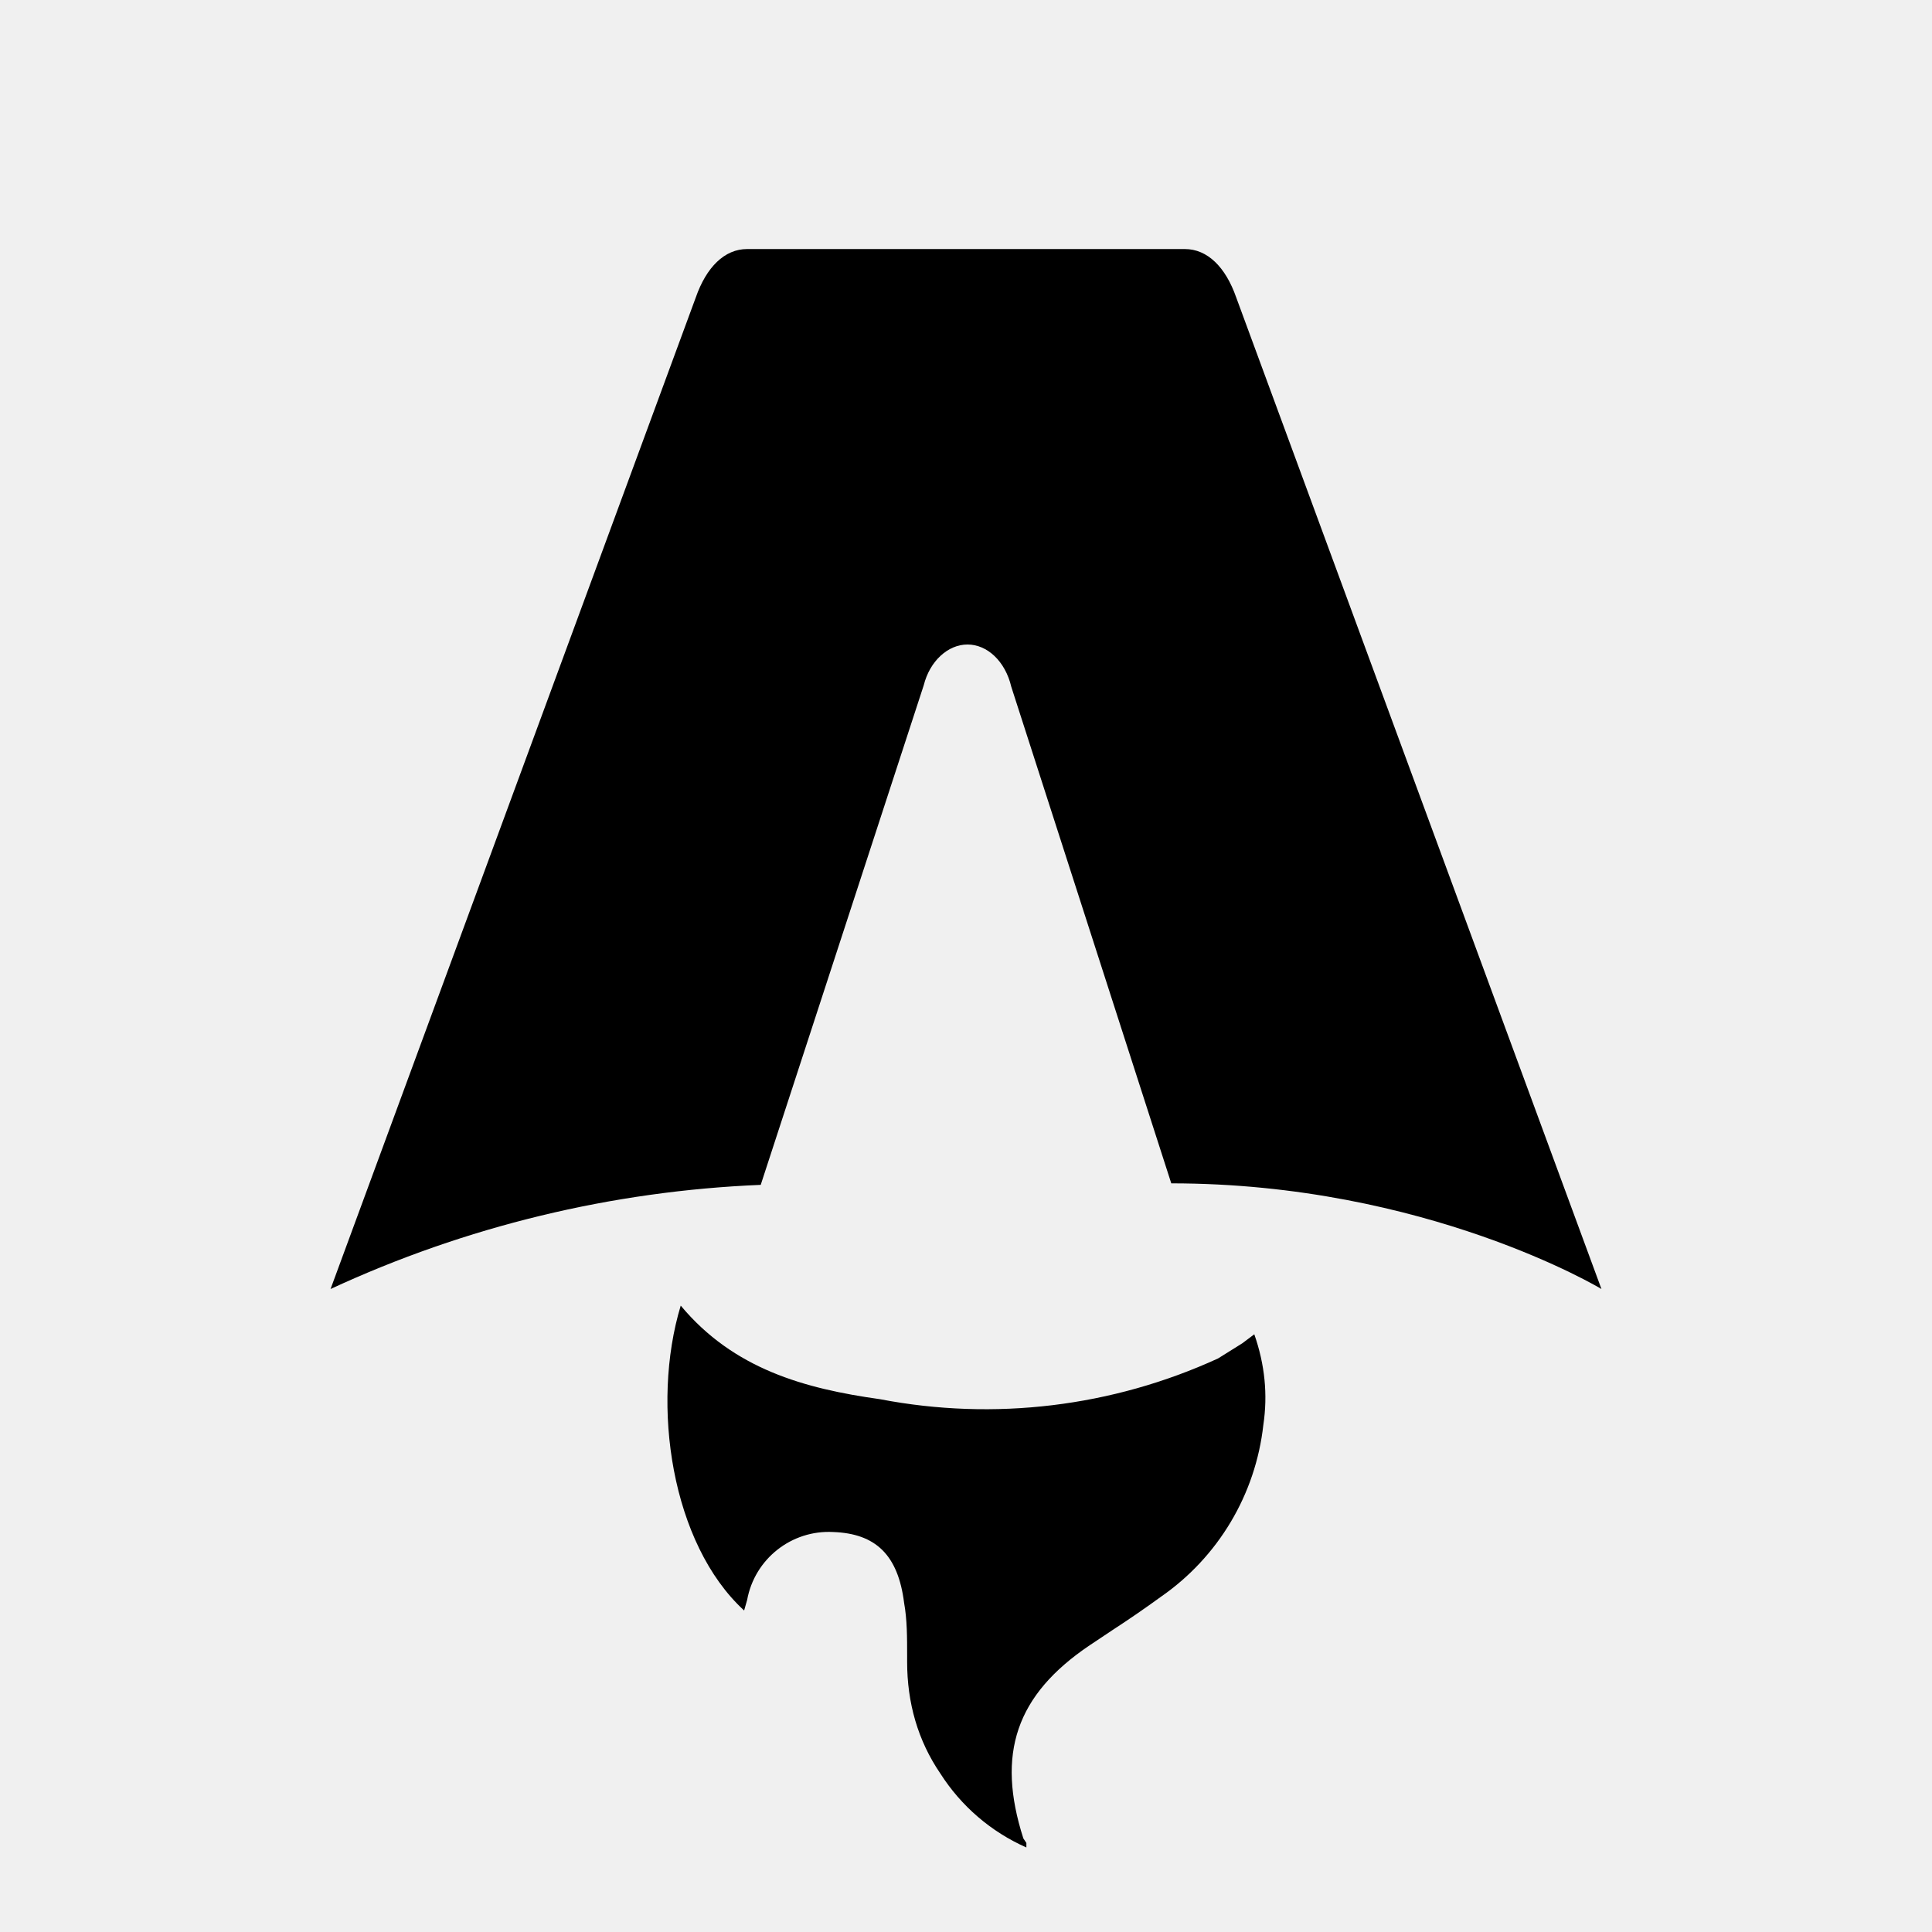
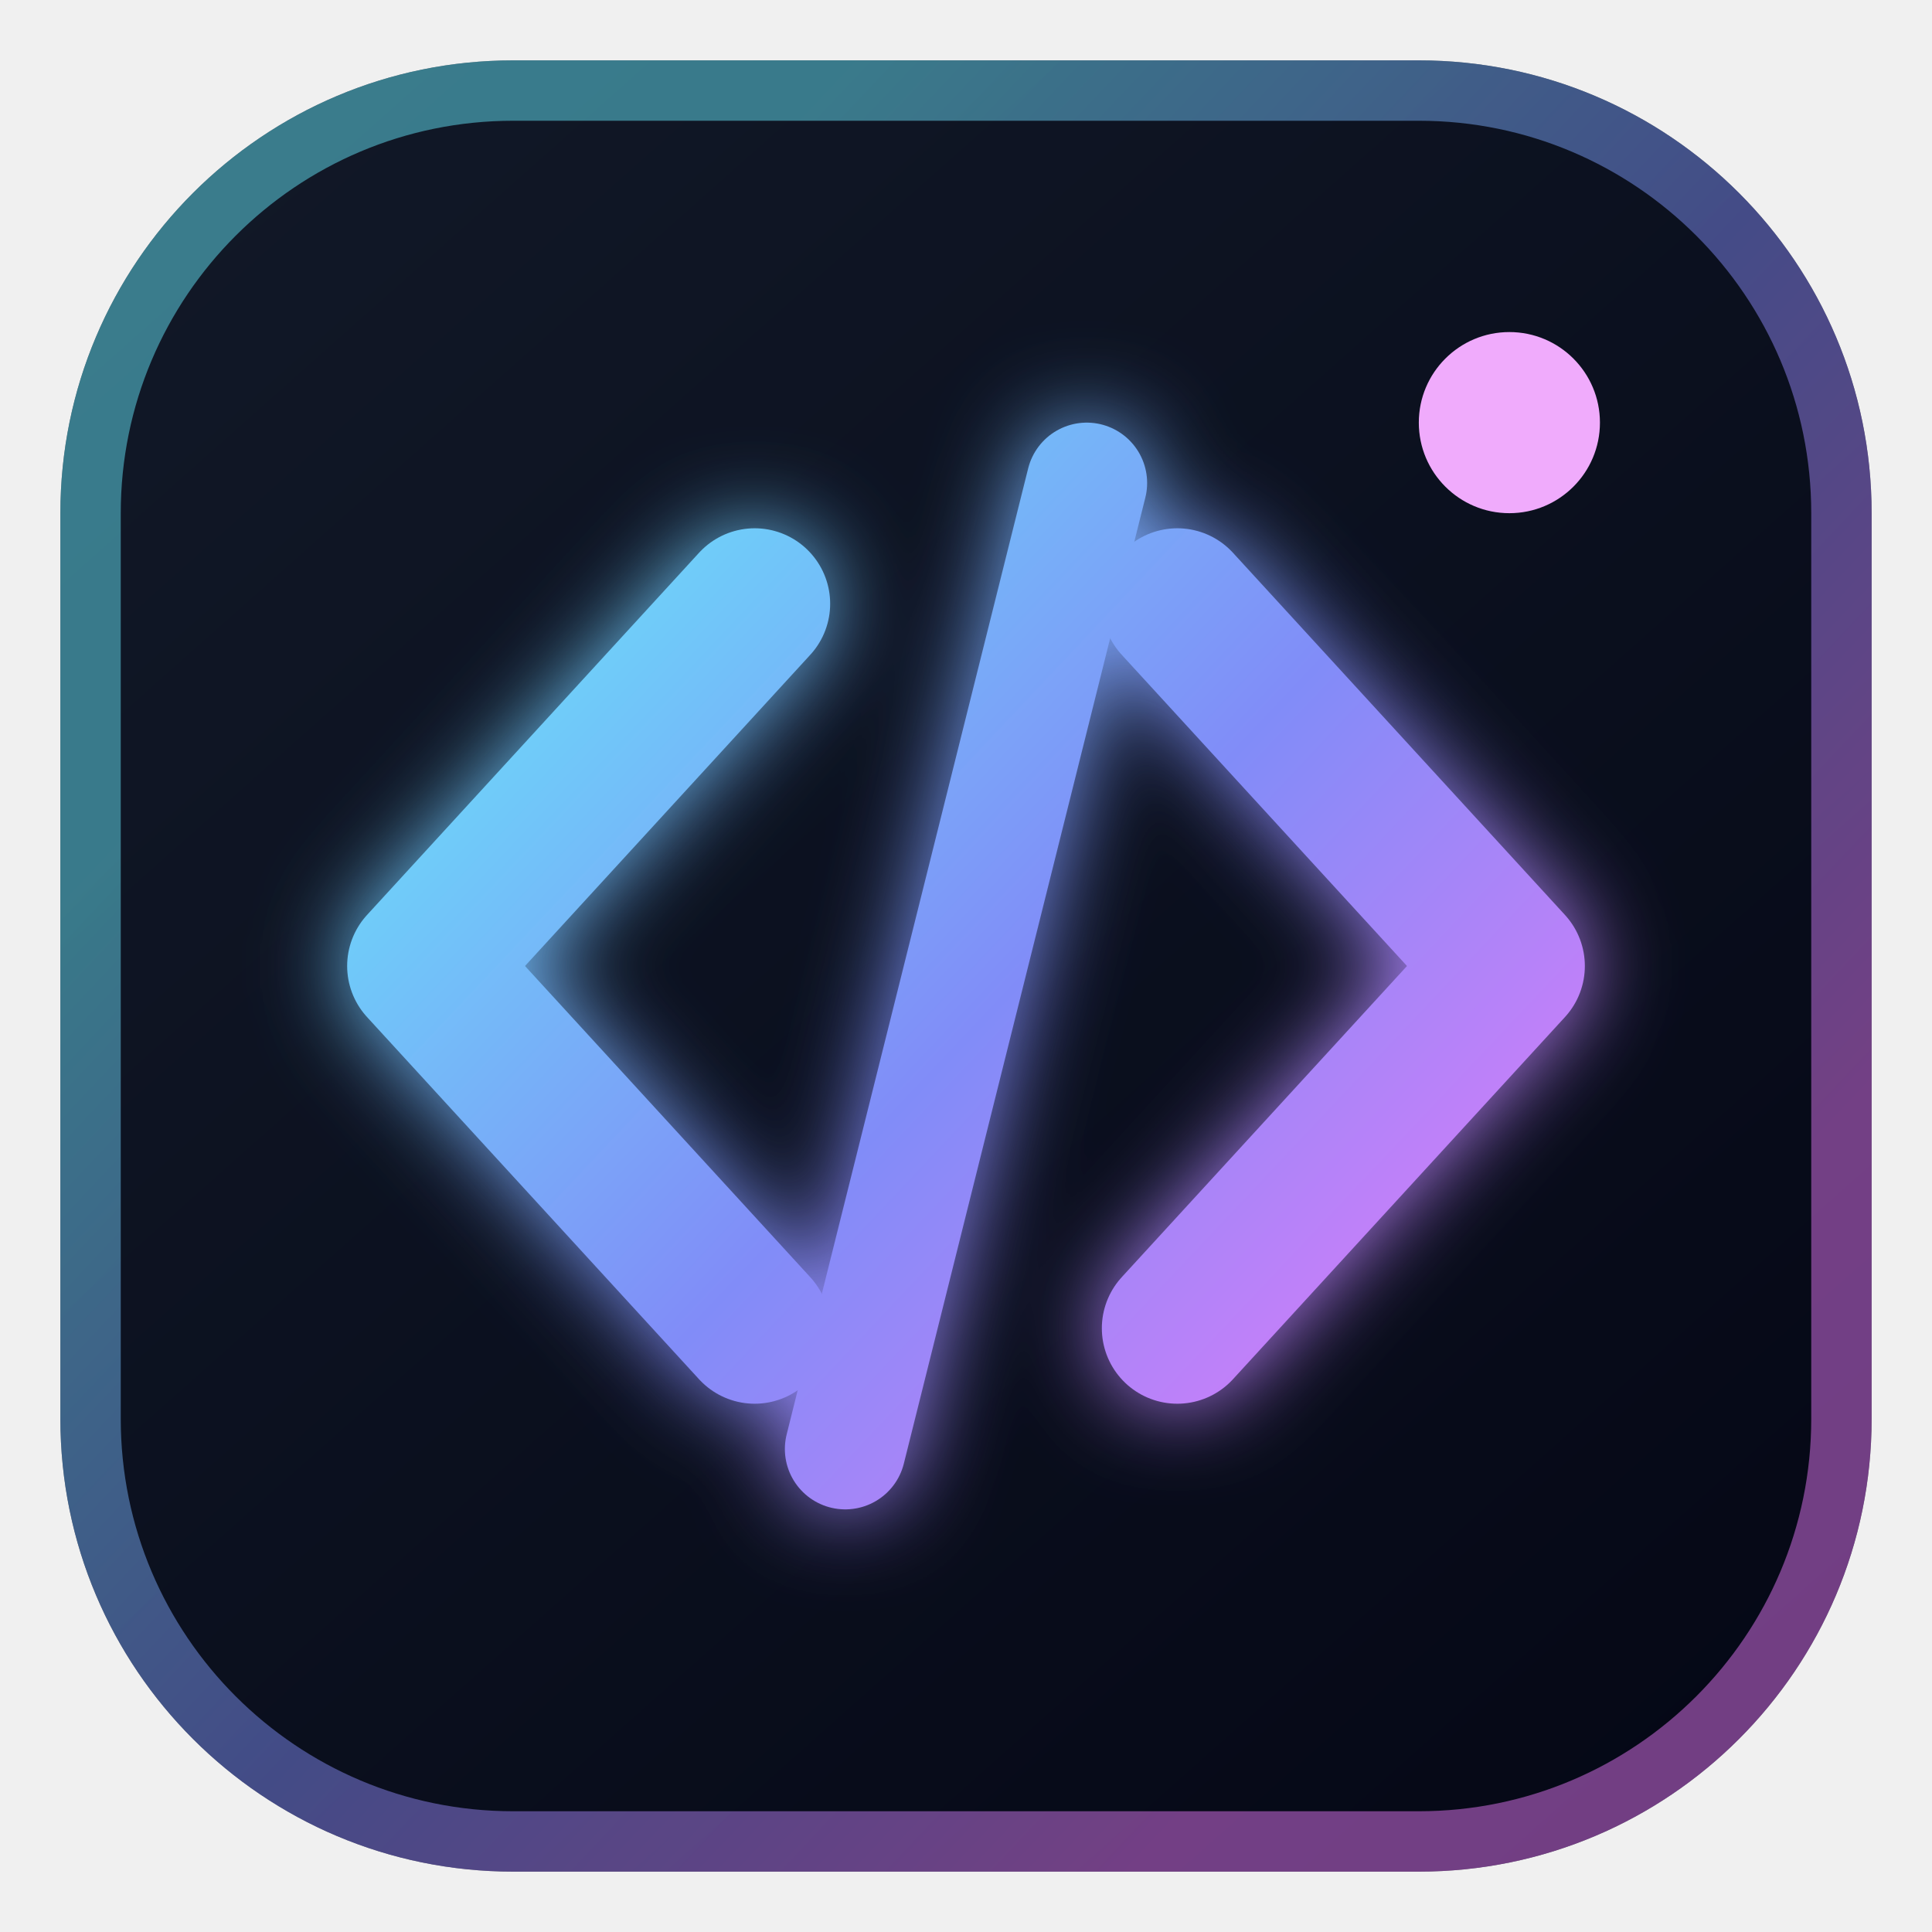
- <svg xmlns="http://www.w3.org/2000/svg" fill="none" viewBox="0 0 128 128">
-   <path d="M50.4 78.5a75.1 75.1 0 0 0-28.5 6.9l24.2-65.7c.7-2 1.9-3.2 3.4-3.2h29c1.5 0 2.7 1.2 3.4 3.2l24.2 65.7s-11.6-7-28.5-7L67 45.5c-.4-1.7-1.6-2.8-2.9-2.8-1.3 0-2.5 1.1-2.9 2.7L50.4 78.5Zm-1.1 28.2Zm-4.2-20.2c-2 6.6-.6 15.8 4.2 20.2a17.5 17.5 0 0 1 .2-.7 5.5 5.5 0 0 1 5.7-4.5c2.8.1 4.3 1.5 4.7 4.7.2 1.1.2 2.3.2 3.5v.4c0 2.7.7 5.2 2.2 7.4a13 13 0 0 0 5.7 4.9v-.3l-.2-.3c-1.8-5.6-.5-9.5 4.4-12.8l1.5-1a73 73 0 0 0 3.2-2.2 16 16 0 0 0 6.8-11.4c.3-2 .1-4-.6-6l-.8.6-1.6 1a37 37 0 0 1-22.4 2.7c-5-.7-9.7-2-13.2-6.2Z" />
-   <style>
-         path { fill: #000; }
-         @media (prefers-color-scheme: dark) {
-             path { fill: #FFF; }
-         }
-     </style>
+ <svg xmlns="http://www.w3.org/2000/svg" viewBox="0 0 64 64" role="img" aria-label="Developer's Canvas">
+   <defs>
+     <linearGradient id="tile" x1="8" y1="5" x2="56" y2="59" gradientUnits="userSpaceOnUse">
+       <stop stop-color="#111827" />
+       <stop offset="1" stop-color="#050816" />
+     </linearGradient>
+     <linearGradient id="accent" x1="15" y1="16" x2="50" y2="49" gradientUnits="userSpaceOnUse">
+       <stop stop-color="#67e8f9" />
+       <stop offset="0.52" stop-color="#818cf8" />
+       <stop offset="1" stop-color="#e879f9" />
+     </linearGradient>
+     <filter id="glow" x="-30%" y="-30%" width="160%" height="160%">
+       <feGaussianBlur stdDeviation="1.5" result="blur" />
+       <feMerge>
+         <feMergeNode in="blur" />
+         <feMergeNode in="SourceGraphic" />
+       </feMerge>
+     </filter>
+   </defs>
+   <rect x="2" y="2" width="60" height="60" rx="15" fill="url(#tile)" />
+   <rect x="3" y="3" width="58" height="58" rx="14" fill="none" stroke="url(#accent)" stroke-opacity=".48" stroke-width="2" />
+   <g fill="none" stroke="url(#accent)" stroke-linecap="round" stroke-linejoin="round" filter="url(#glow)">
+     <path d="m25 20-11 12 11 12" stroke-width="5" />
+     <path d="m39 20 11 12-11 12" stroke-width="5" />
+     <path d="m36 16-8 32" stroke-width="4" />
+   </g>
+   <circle cx="50" cy="14" r="3" fill="#f0abfc" />
</svg>
